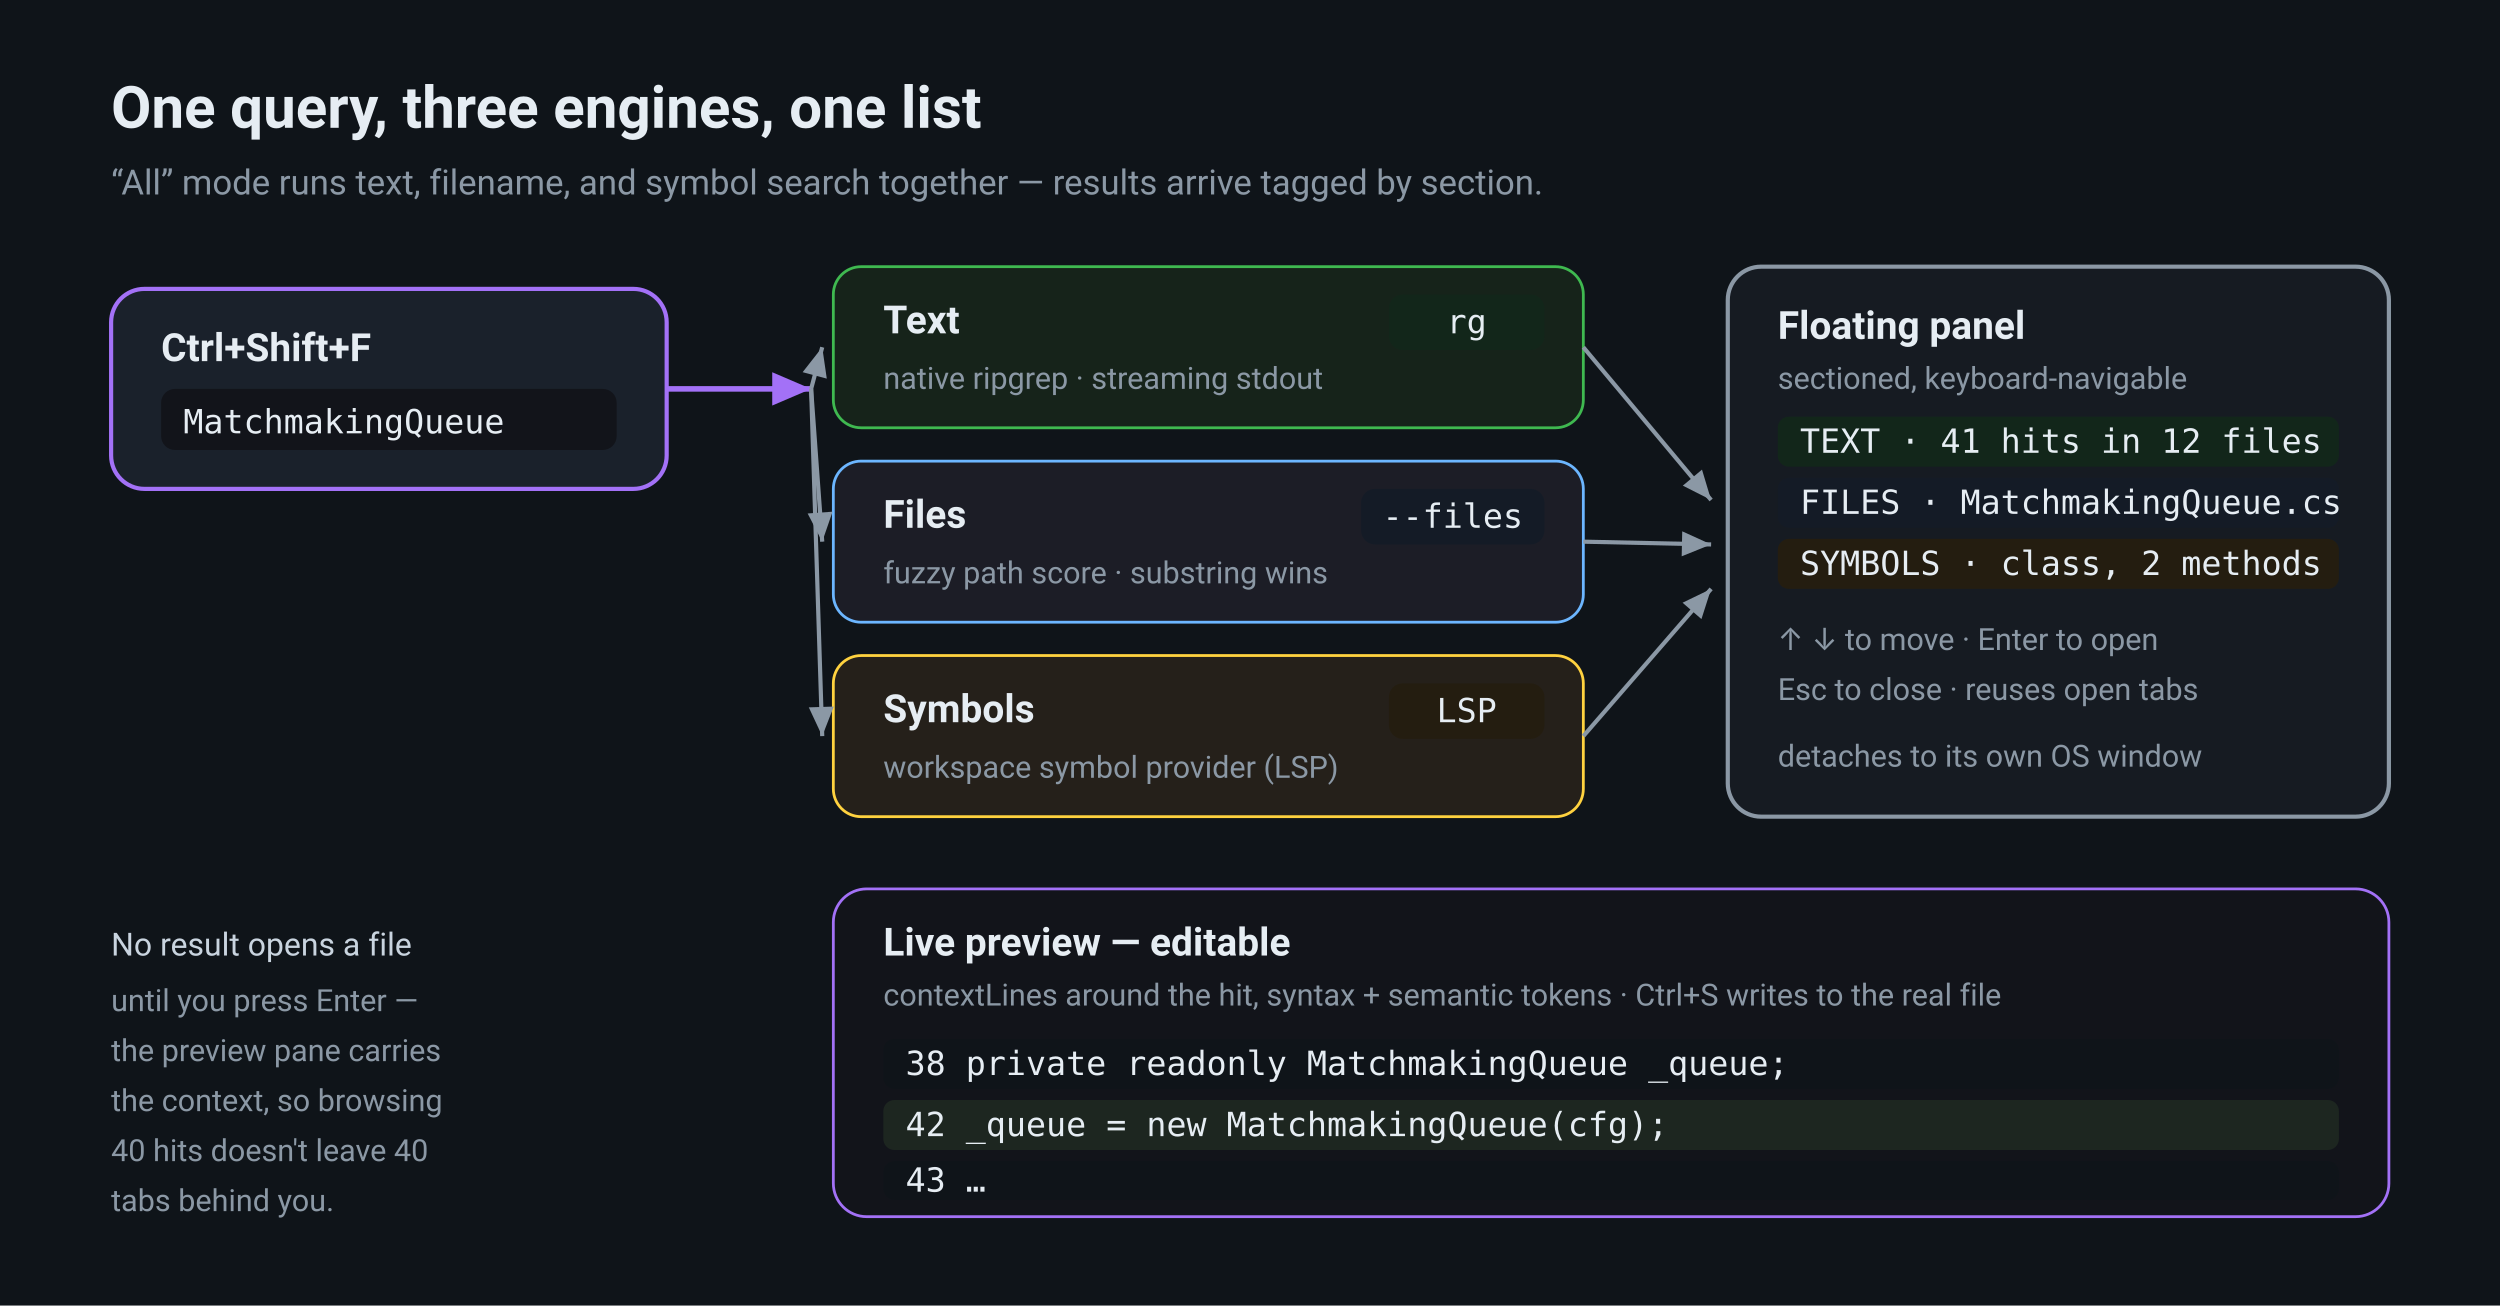
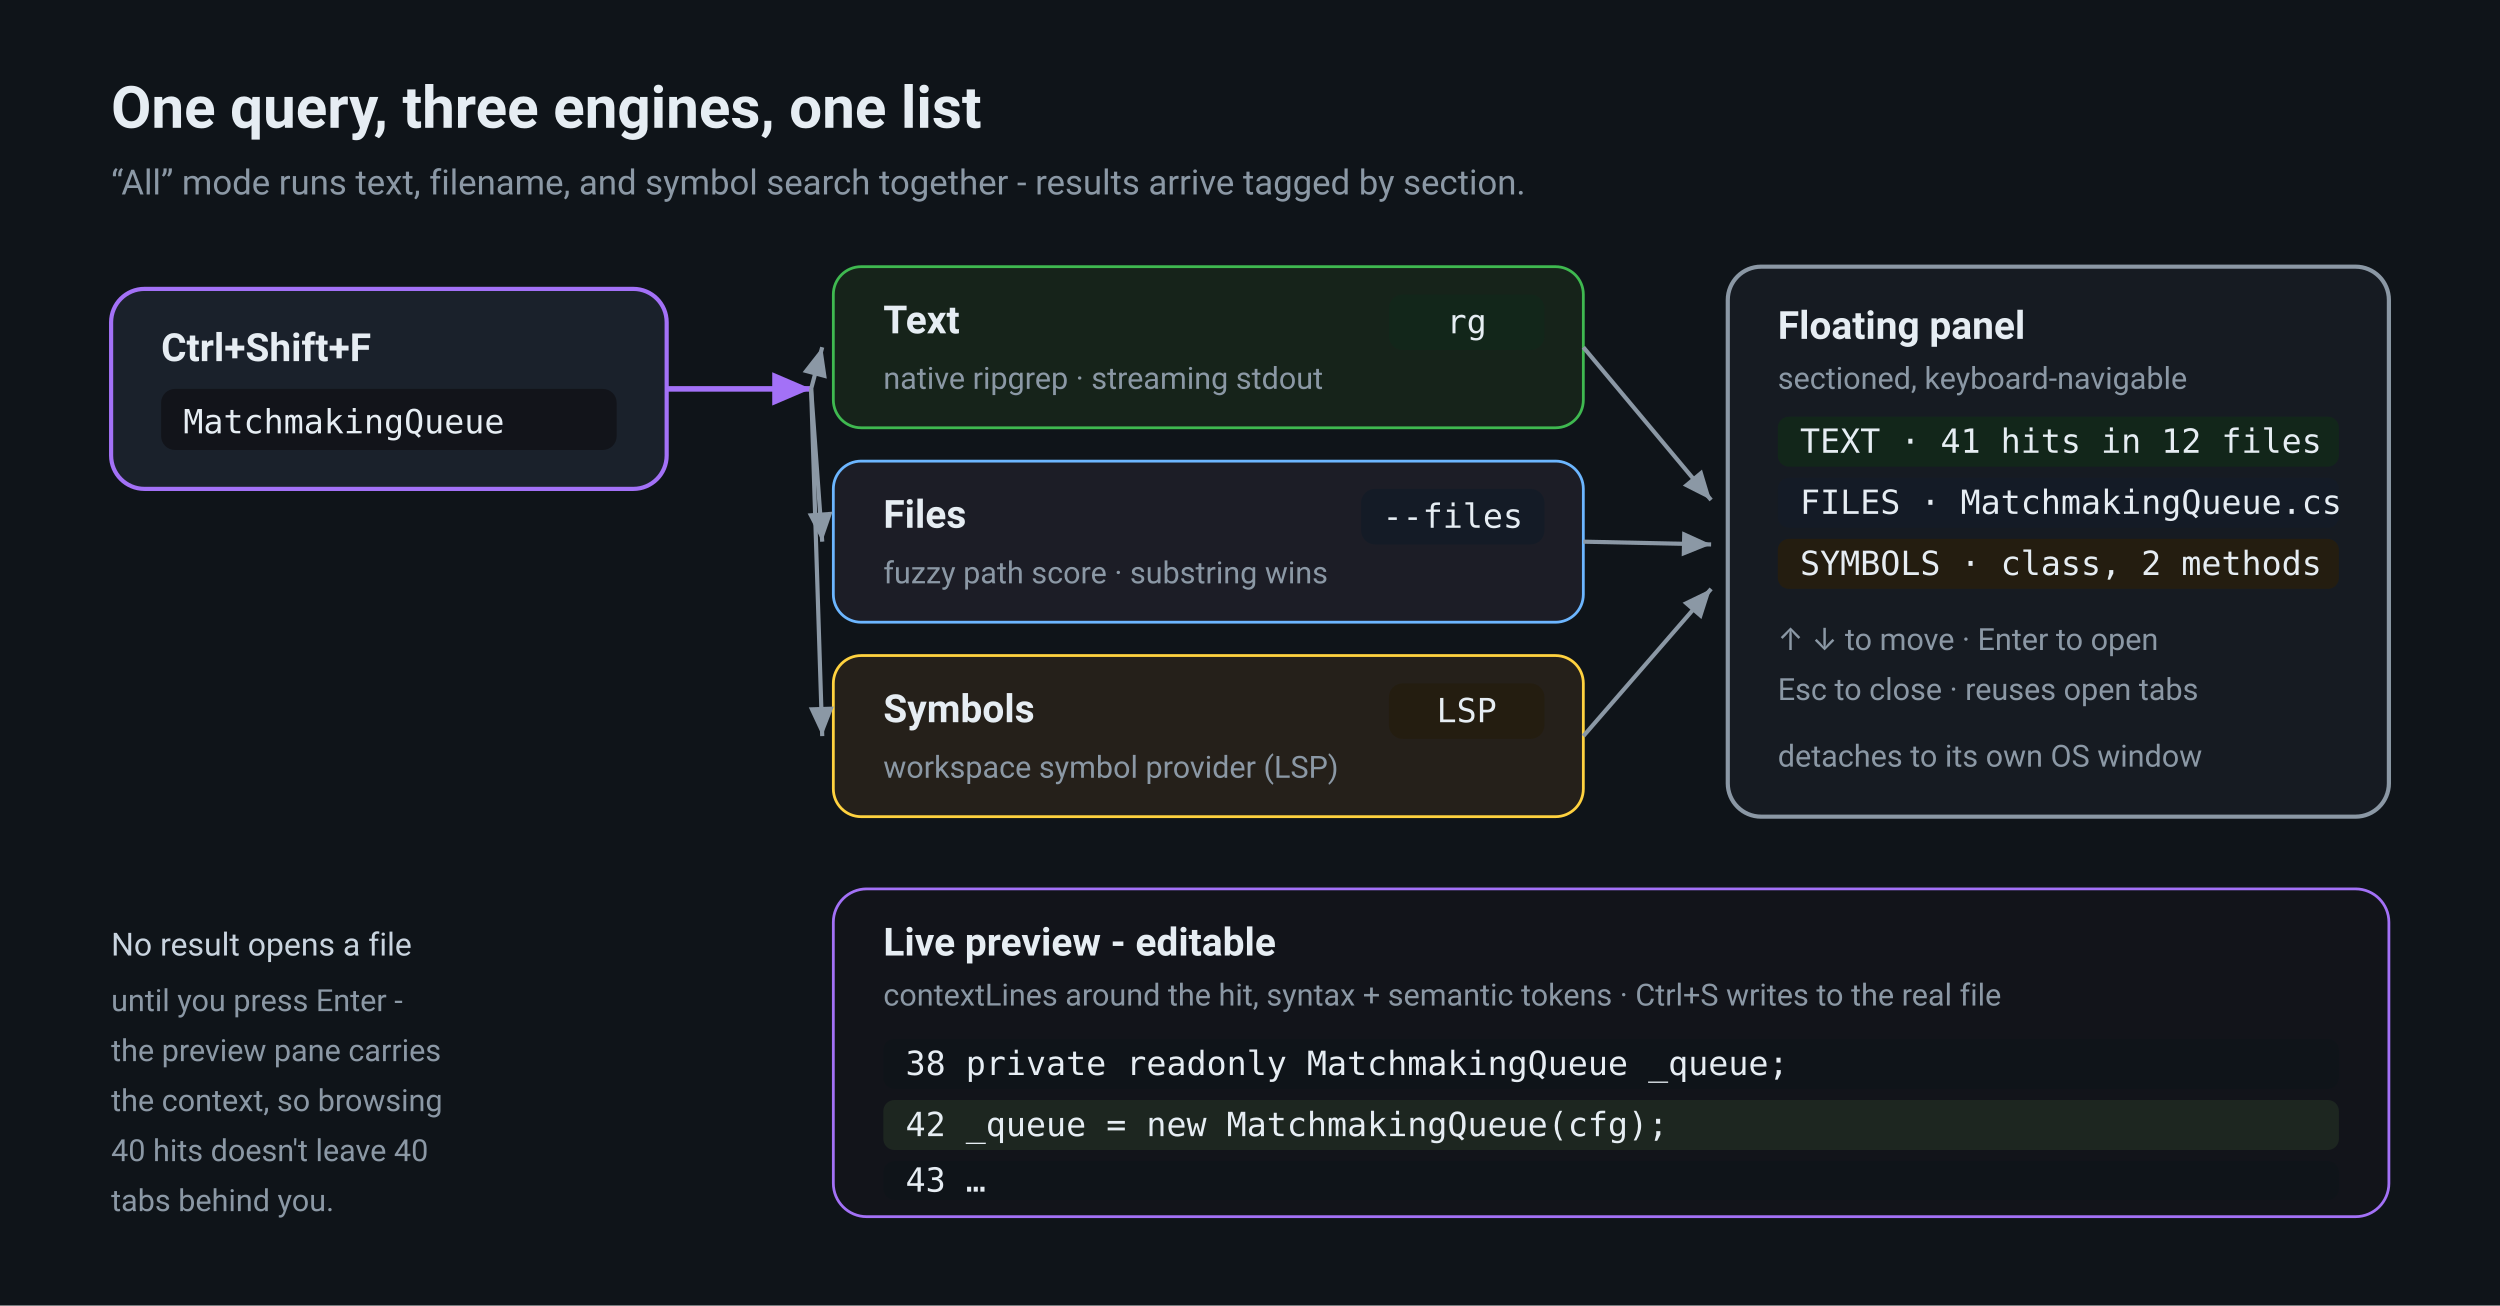
<svg xmlns="http://www.w3.org/2000/svg" viewBox="0 0 900 470" font-family="Segoe UI, system-ui, -apple-system, Roboto, sans-serif">
  <defs>
    <marker id="bfMut" markerWidth="9" markerHeight="9" refX="7" refY="3" orient="auto">
      <path d="M0,0 L7,3 L0,6 Z" fill="#8b98a5" />
    </marker>
    <marker id="bfVio" markerWidth="9" markerHeight="9" refX="7" refY="3" orient="auto">
      <path d="M0,0 L7,3 L0,6 Z" fill="#a371f7" />
    </marker>
    <style>
      text { fill: #e6edf3; }
      .ttl  { font-size: 21px; font-weight: 700; }
      .sub  { font-size: 12.5px; fill: #8b98a5; }
      .t    { font-size: 14px; font-weight: 600; }
      .s    { font-size: 11px; fill: #8b98a5; }
      .mono { font-family: ui-monospace, Consolas, monospace; font-size: 12px; }
      .lbl  { font-size: 11.5px; fill: #c9d4df; }
    </style>
  </defs>
  <rect width="900" height="470" fill="#0f1419" />
  <text x="40" y="46" class="ttl">One query, three engines, one list</text>
-   <text x="40" y="70" class="sub">“All” mode runs text, filename, and symbol search together — results arrive tagged by section.</text>
+   <text x="40" y="70" class="sub">“All” mode runs text, filename, and symbol search together - results arrive tagged by section.</text>
  <rect x="40" y="104" width="200" height="72" rx="12" fill="#1a212b" stroke="#a371f7" stroke-width="1.5" />
  <text x="58" y="130" class="t" fill="#c4b1ee">Ctrl+Shift+F</text>
  <rect x="58" y="140" width="164" height="22" rx="5" fill="#12141a" />
  <text x="66" y="156" class="mono" fill="#e6edf3" font-size="11.5">MatchmakingQueue</text>
  <path d="M240,140 L292,140" stroke="#a371f7" stroke-width="2" fill="none" marker-end="url(#bfVio)" />
  <rect x="300" y="96" width="270" height="58" rx="10" fill="#16231a" stroke="#3fb950" />
  <text x="318" y="120" class="t" fill="#56c96a">Text</text>
  <text x="318" y="140" class="s">native ripgrep · streaming stdout</text>
  <rect x="500" y="106" width="56" height="20" rx="5" fill="#12261a" />
  <text x="528" y="120" class="mono" font-size="10" fill="#56c96a" text-anchor="middle">rg</text>
  <rect x="300" y="166" width="270" height="58" rx="10" fill="#1c1d26" stroke="#6cb6ff" />
  <text x="318" y="190" class="t" fill="#6cb6ff">Files</text>
  <text x="318" y="210" class="s">fuzzy path score · substring wins</text>
  <rect x="490" y="176" width="66" height="20" rx="5" fill="#141b26" />
  <text x="523" y="190" class="mono" font-size="10" fill="#6cb6ff" text-anchor="middle">--files</text>
  <rect x="300" y="236" width="270" height="58" rx="10" fill="#25201a" stroke="#ffd23f" />
  <text x="318" y="260" class="t" fill="#ffd23f">Symbols</text>
  <text x="318" y="280" class="s">workspace symbol provider (LSP)</text>
  <rect x="500" y="246" width="56" height="20" rx="5" fill="#241d10" />
  <text x="528" y="260" class="mono" font-size="10" fill="#ffd23f" text-anchor="middle">LSP</text>
  <path d="M292,140 L296,125" stroke="#8b98a5" stroke-width="1.5" fill="none" marker-end="url(#bfMut)" />
  <path d="M292,140 L296,195" stroke="#8b98a5" stroke-width="1.5" fill="none" marker-end="url(#bfMut)" />
  <path d="M292,140 L296,265" stroke="#8b98a5" stroke-width="1.5" fill="none" marker-end="url(#bfMut)" />
  <path d="M570,125 L616,180" stroke="#8b98a5" stroke-width="1.5" fill="none" marker-end="url(#bfMut)" />
  <path d="M570,195 L616,196" stroke="#8b98a5" stroke-width="1.5" fill="none" marker-end="url(#bfMut)" />
  <path d="M570,265 L616,212" stroke="#8b98a5" stroke-width="1.5" fill="none" marker-end="url(#bfMut)" />
  <rect x="622" y="96" width="238" height="198" rx="12" fill="#161b22" stroke="#8b98a5" stroke-width="1.5" />
  <text x="640" y="122" class="t">Floating panel</text>
  <text x="640" y="140" class="s">sectioned, keyboard-navigable</text>
  <rect x="640" y="150" width="202" height="18" rx="4" fill="#12261a" />
  <text x="648" y="163" class="mono" font-size="10" fill="#56c96a">TEXT · 41 hits in 12 files</text>
  <rect x="640" y="172" width="202" height="18" rx="4" fill="#141b26" />
  <text x="648" y="185" class="mono" font-size="10" fill="#6cb6ff">FILES · MatchmakingQueue.cs</text>
  <rect x="640" y="194" width="202" height="18" rx="4" fill="#241d10" />
  <text x="648" y="207" class="mono" font-size="10" fill="#ffd23f">SYMBOLS · class, 2 methods</text>
  <text x="640" y="234" class="s">↑ ↓ to move · Enter to open</text>
  <text x="640" y="252" class="s">Esc to close · reuses open tabs</text>
  <text x="640" y="276" class="s">detaches to its own OS window</text>
  <rect x="300" y="320" width="560" height="118" rx="12" fill="#12141a" stroke="#a371f7" />
-   <text x="318" y="344" class="t" fill="#c4b1ee">Live preview — editable</text>
+   <text x="318" y="344" class="t" fill="#c4b1ee">Live preview - editable</text>
  <text x="318" y="362" class="s">contextLines around the hit, syntax + semantic tokens · Ctrl+S writes to the real file</text>
  <rect x="318" y="374" width="524" height="18" rx="4" fill="#0f1419" />
  <text x="326" y="387" class="mono" font-size="10.5" fill="#8b98a5">  38   private readonly MatchmakingQueue _queue;</text>
  <rect x="318" y="396" width="524" height="18" rx="4" fill="#1d2620" />
  <text x="326" y="409" class="mono" font-size="10.5" fill="#56c96a">  42   _queue = new MatchmakingQueue(cfg);</text>
  <rect x="318" y="418" width="524" height="14" rx="4" fill="#0f1419" />
  <text x="326" y="429" class="mono" font-size="9.5" fill="#8b98a5">  43   …</text>
  <text x="40" y="344" class="lbl">No result opens a file</text>
-   <text x="40" y="364" class="s">until you press Enter —</text>
+   <text x="40" y="364" class="s">until you press Enter -</text>
  <text x="40" y="382" class="s">the preview pane carries</text>
  <text x="40" y="400" class="s">the context, so browsing</text>
  <text x="40" y="418" class="s">40 hits doesn't leave 40</text>
  <text x="40" y="436" class="s">tabs behind you.</text>
</svg>
